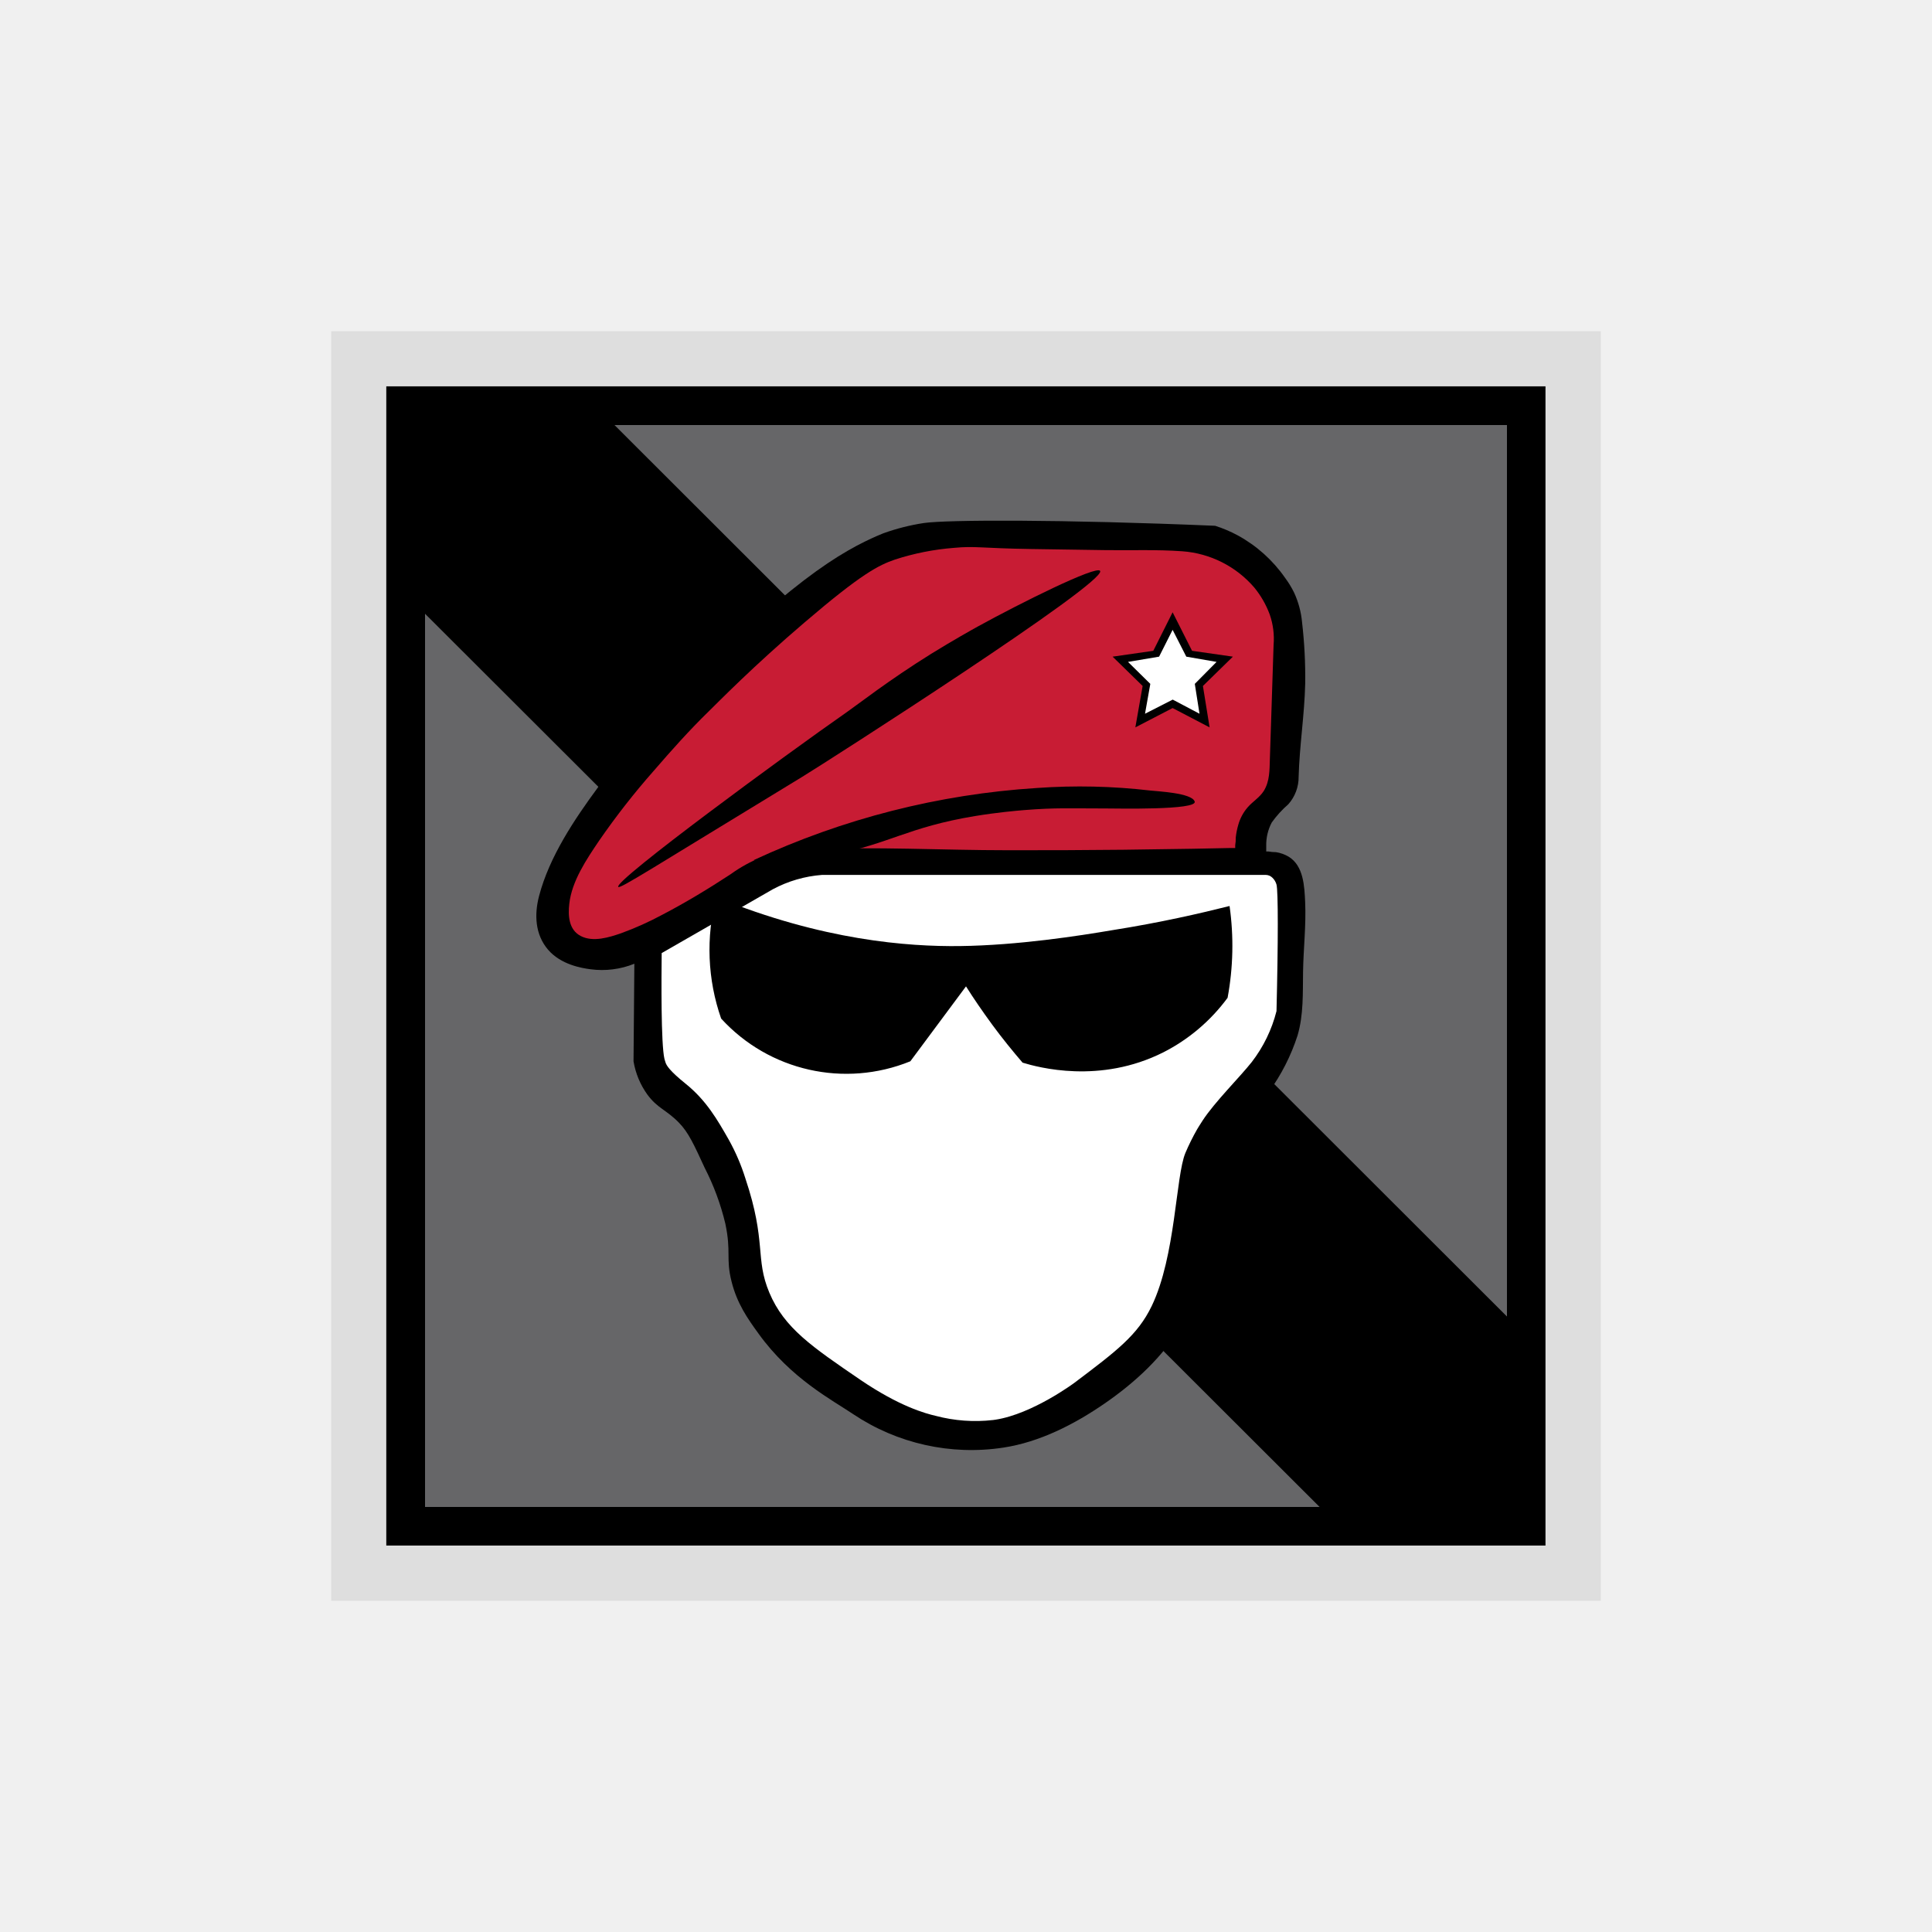
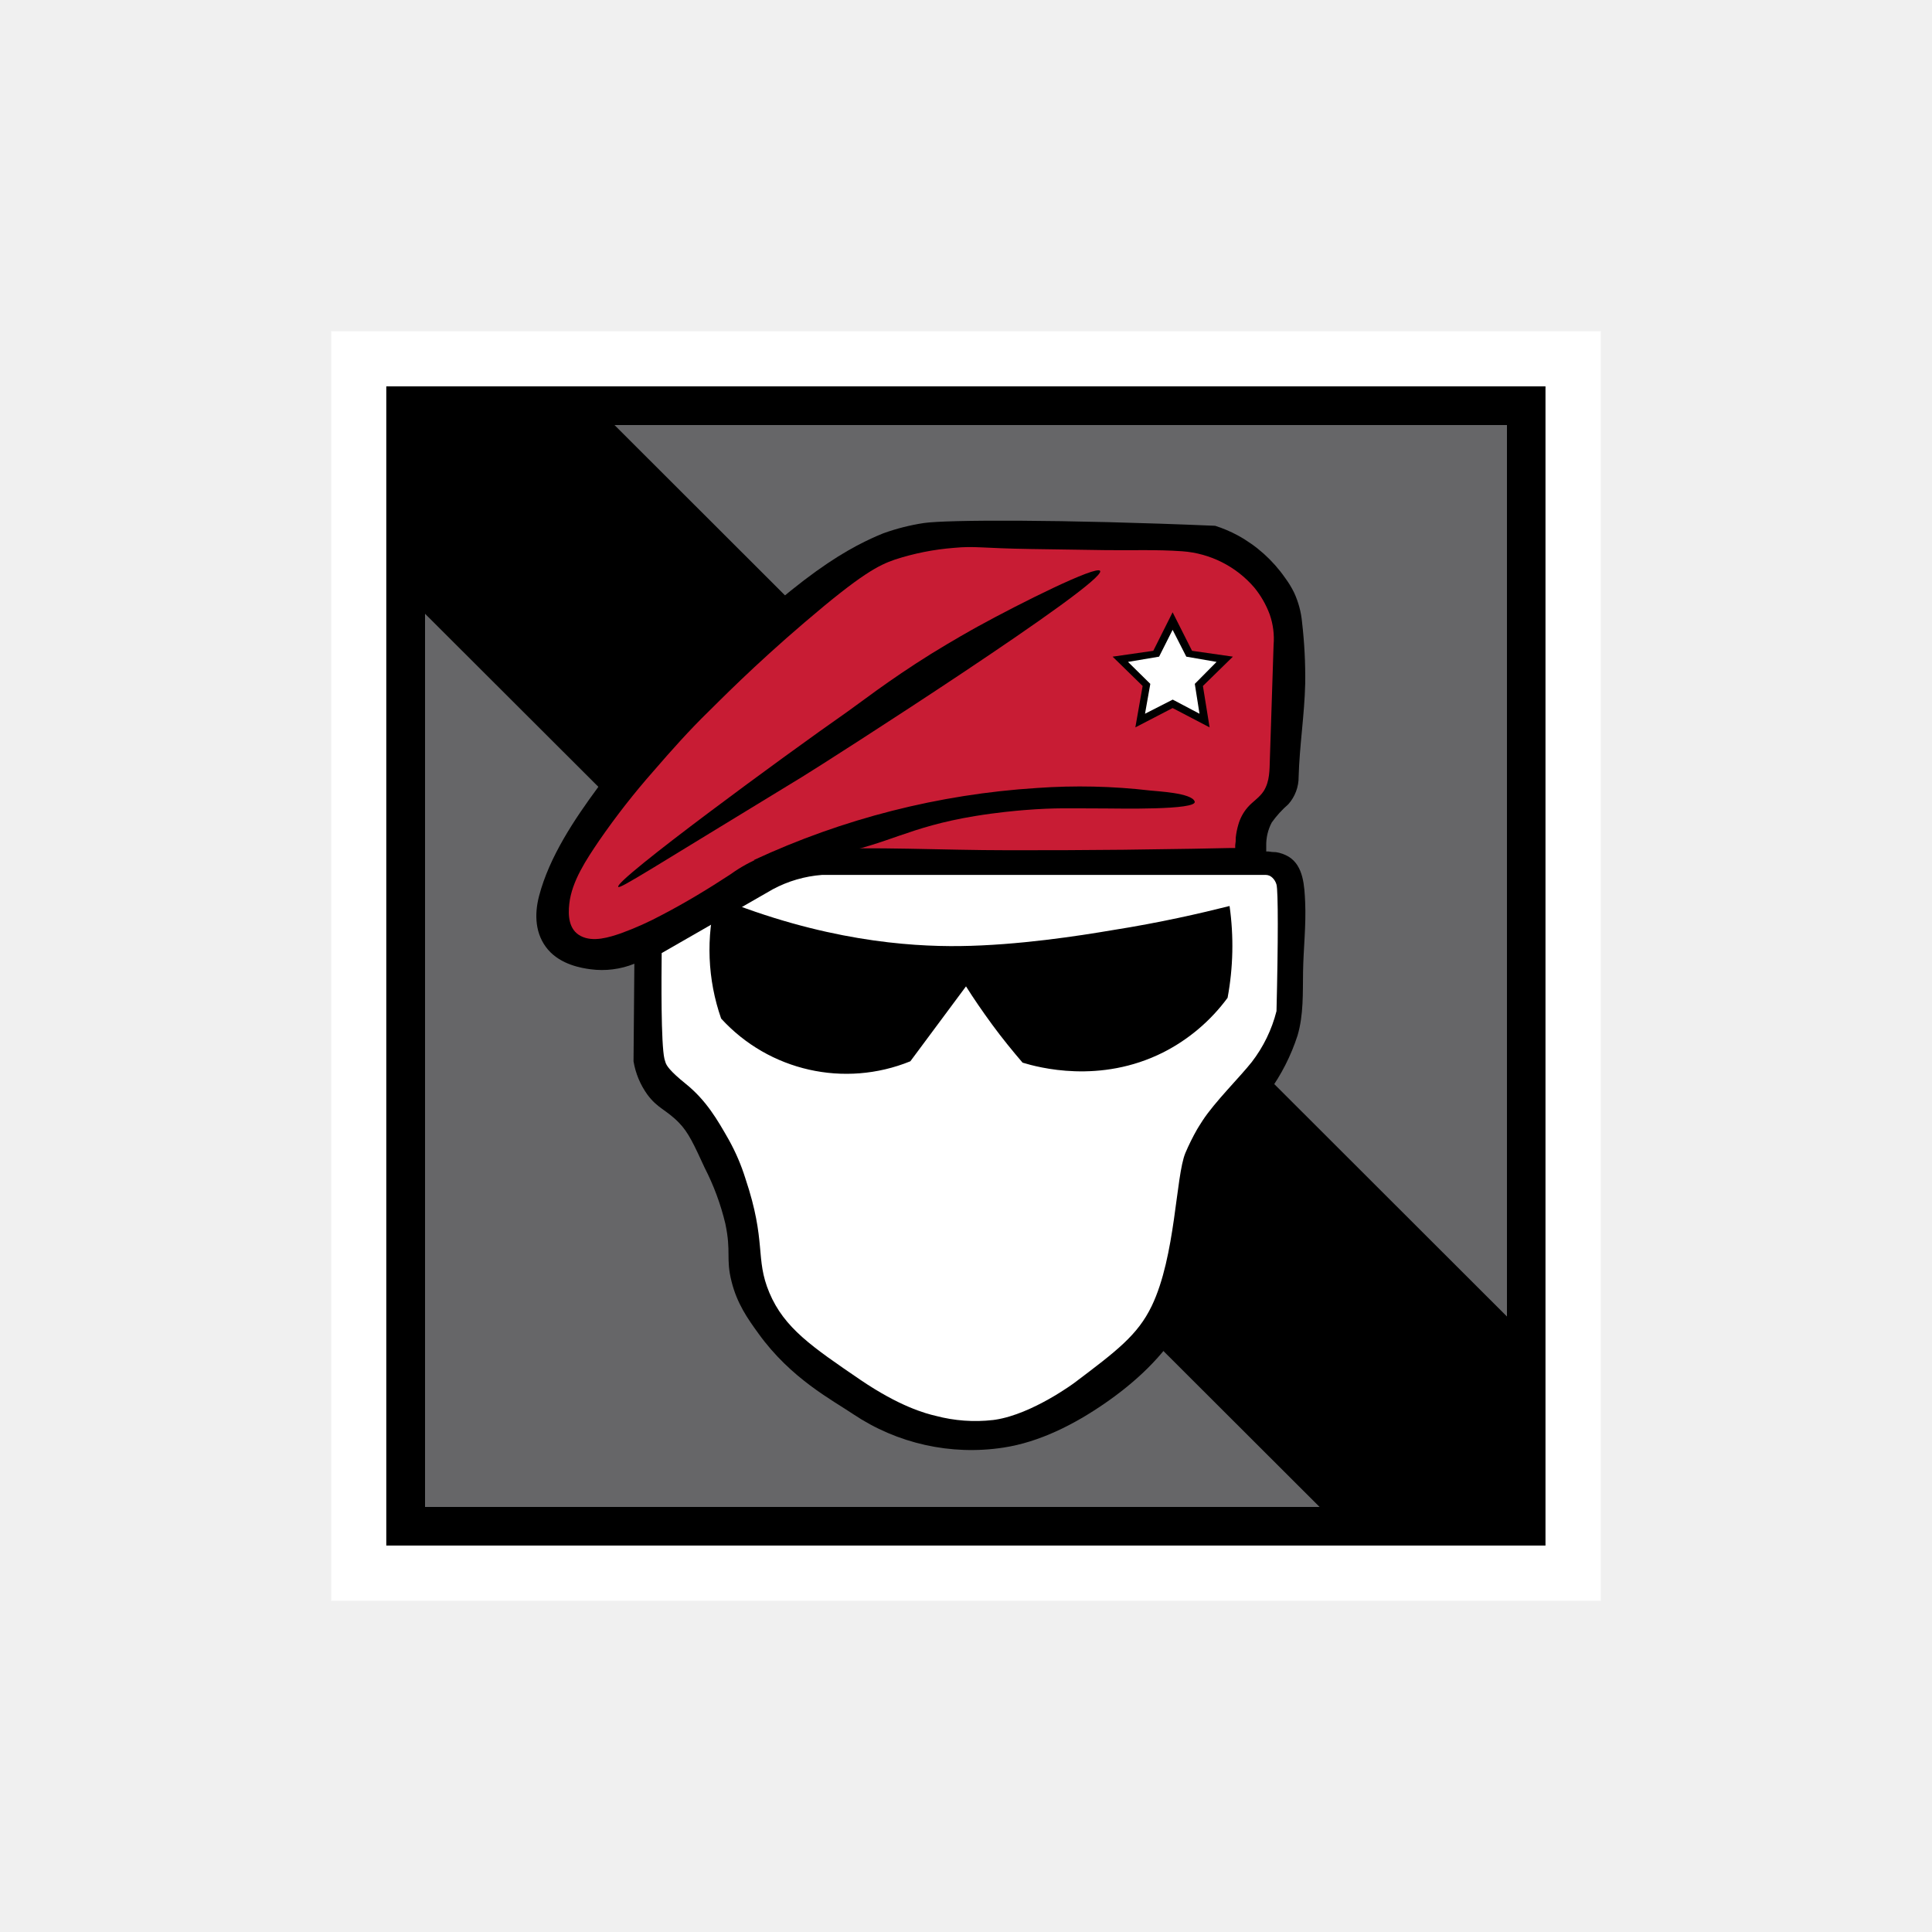
<svg xmlns="http://www.w3.org/2000/svg" viewBox="0 0 350 350">
  <g id="Recruit">
    <g id="Background">
-       <rect x="60" y="60" width="230" height="230" style="fill:#dedede" />
+       <rect x="60" y="60" width="230" height="230" style="fill:#fff" />
      <rect x="69.98" y="69.99" width="210" height="210" />
      <rect x="77" y="77" width="196" height="196" style="fill:#666668" />
      <path d="M76.5,110.69l163.25,163,33.88.13L273.5,239,110.88,76.56l-34.49-.19Z" />
    </g>
    <g id="Head">
      <path d="M181.75,262.25c6.62-1,12.91-4.24,18.37-8s10.73-8.57,14.07-14.41c4-6.95,2.84-14.76,4.61-22.25A35.23,35.23,0,0,1,223.21,207c2-3.21,4.53-6.09,6.67-9.21a36.46,36.46,0,0,0,5.18-10.19c1.11-3.77.94-7.68,1-11.57.07-4.21.57-8.41.38-12.62-.13-2.85-.28-6.57-3-8.22a6.47,6.47,0,0,0-2.26-.81,8,8,0,0,1-1.42-.13h-.37q0-.51,0-1a8.68,8.68,0,0,1,1-4.25,18.92,18.92,0,0,1,3-3.3,7.38,7.38,0,0,0,1.87-5c.16-5.64,1.06-11.22,1.19-16.86a86.82,86.82,0,0,0-.57-11.12,16.35,16.35,0,0,0-1.45-5.38,16.86,16.86,0,0,0-1.62-2.65A25.13,25.13,0,0,0,224.25,97a24,24,0,0,0-4.12-1.75c-28-1.18-48.57-1.1-52.75-.5A38.84,38.84,0,0,0,160,96.62c-.26.1-1.7.69-3.38,1.52-3.76,1.85-8.76,4.9-16,11.05-3.49,3-9.14,8.15-16.9,15.92a156.52,156.52,0,0,0-15.37,17.5c-4.31,5.85-8.83,12.6-10.69,19.7-.89,3.38-.72,7,1.62,9.73s6.1,3.34,7.69,3.55a15.67,15.67,0,0,0,7.95-1l-.15,17.68a14.36,14.36,0,0,0,2.49,6c1.87,2.55,3.44,2.75,5.76,5.14,1.7,1.75,2.67,3.88,4.63,8.13a45,45,0,0,1,3.75,10.13c1.1,5.19.06,6.29,1.13,10.5,1,4,2.91,6.71,4.9,9.45,5.86,8.13,13.33,12,17.14,14.57A38.45,38.45,0,0,0,181.75,262.25Z" />
      <path d="M229.33,158.5a1.7,1.7,0,0,1,1.17.5,2.69,2.69,0,0,1,.75,1.25c.31,1.12.31,10.32,0,22.92a25.18,25.18,0,0,1-4.5,9.25c-2.14,2.71-6.68,7.2-8.89,10.58-.52.79-1,1.6-1,1.6a40.7,40.7,0,0,0-2.12,4.28c-1.76,4.24-1.75,18.67-6.09,27.7-2.55,5.3-6.38,8.17-14,13.92,0,0-7.58,5.65-14.31,6.69l-.44.06a28.06,28.06,0,0,1-10.37-.75c-1.9-.44-6.56-1.71-13.62-6.5-8.78-6-13.83-9.39-16.54-15.83-2.63-6.27-.46-9.12-4.33-20.67a37.16,37.16,0,0,0-3-7c-2.06-3.62-4.07-7.14-7.83-10.17-2.87-2.31-3.46-3.29-3.64-3.84a6.58,6.58,0,0,1-.2-.66c-.64-2.73-.55-14.65-.5-19.17L140,161.1a22.45,22.45,0,0,1,8.9-2.6Z" style="fill:#fff" />
      <path d="M222.75,164.13c-5.25,1.32-12.51,3-21.25,4.38-5.88,1-17.07,2.75-27.62,2.88-9.35.11-24.85-1-44.12-8.87a37.73,37.73,0,0,0,.88,22,30.72,30.72,0,0,0,34.28,7.74L175,178.69c1.4,2.22,3,4.55,4.75,6.94s3.71,4.8,5.5,6.88c2.83.86,14,3.92,25.5-1.87a33.05,33.05,0,0,0,11.64-9.88,51.58,51.58,0,0,0,.36-16.62Z" />
      <path id="BarretBackground" d="M103.13,163.75c.45-4.13,3.13-8.08,5.39-11.43a135,135,0,0,1,9.93-12.7c3.18-3.68,6.44-7.34,9.92-10.73,1.91-1.86,8-8.12,17.42-16.16,10.29-8.81,13.4-10.35,16.34-11.36a46.18,46.18,0,0,1,10.68-2.12c3.88-.37,5.07.08,14,.21l13.4.2c4.63.07,9.34-.13,14,.21a19,19,0,0,1,13,6.55,17,17,0,0,1,2.81,4.89,13.44,13.44,0,0,1,.7,5.58l-.45,13.9-.22,6.67c-.07,2,0,4.06-1.12,5.85-.77,1.19-2,1.9-2.9,2.94a8.22,8.22,0,0,0-1.7,3.16,13.29,13.29,0,0,0-.46,2.31,7.22,7.22,0,0,1-.1,1.4v.51l-1.11,0-6.52.13q-6.3.11-12.59.18-10.46.11-20.93.09c-12,0-24-.69-35.95-.15a29.82,29.82,0,0,0-8.62,1.36,26.87,26.87,0,0,0-5.7,3.14c-4,2.62-8.1,5.11-12.34,7.32a56.54,56.54,0,0,1-7.45,3.35c-2.21.77-5.1,1.67-7.33.53S102.9,165.82,103.13,163.75Z" style="fill:#c81c34" />
      <path d="M112,160.66c.29.43,5.49-3,33.3-19.91,4.66-2.84,55.26-35.25,54-37.33-.64-1.06-14.66,5.95-22.11,10.05-1.19.66-4.42,2.46-8.54,5-7.75,4.83-13.14,9.08-15.19,10.5C142.42,136.67,111.25,159.53,112,160.66Z" />
      <path d="M136.54,155.82a143.12,143.12,0,0,1,51.32-13.07,110.09,110.09,0,0,1,20.51.46c1.18.15,7.55.41,8.06,2s-14.2,1.25-16.08,1.25c-6.69,0-9.05-.16-14.74.29-1.48.12-5,.43-9,1.09-12.12,2-15.6,5.07-25.52,6.94A66.4,66.4,0,0,1,136.54,155.82Z" />
      <g id="Star">
        <polygon points="212.43 110.92 208.93 117.9 201.56 118.96 207 124.27 205.68 131.77 212.43 128.27 219.13 131.77 217.92 124.27 223.35 118.96 215.95 117.9 212.43 110.92" />
        <polygon points="212.43 114.1 209.98 118.96 204.35 119.91 208.39 123.89 207.43 129.3 212.45 126.74 217.3 129.3 216.45 123.89 220.39 119.91 214.91 118.96 212.43 114.1" style="fill:#fff" />
      </g>
    </g>
  </g>
</svg>
